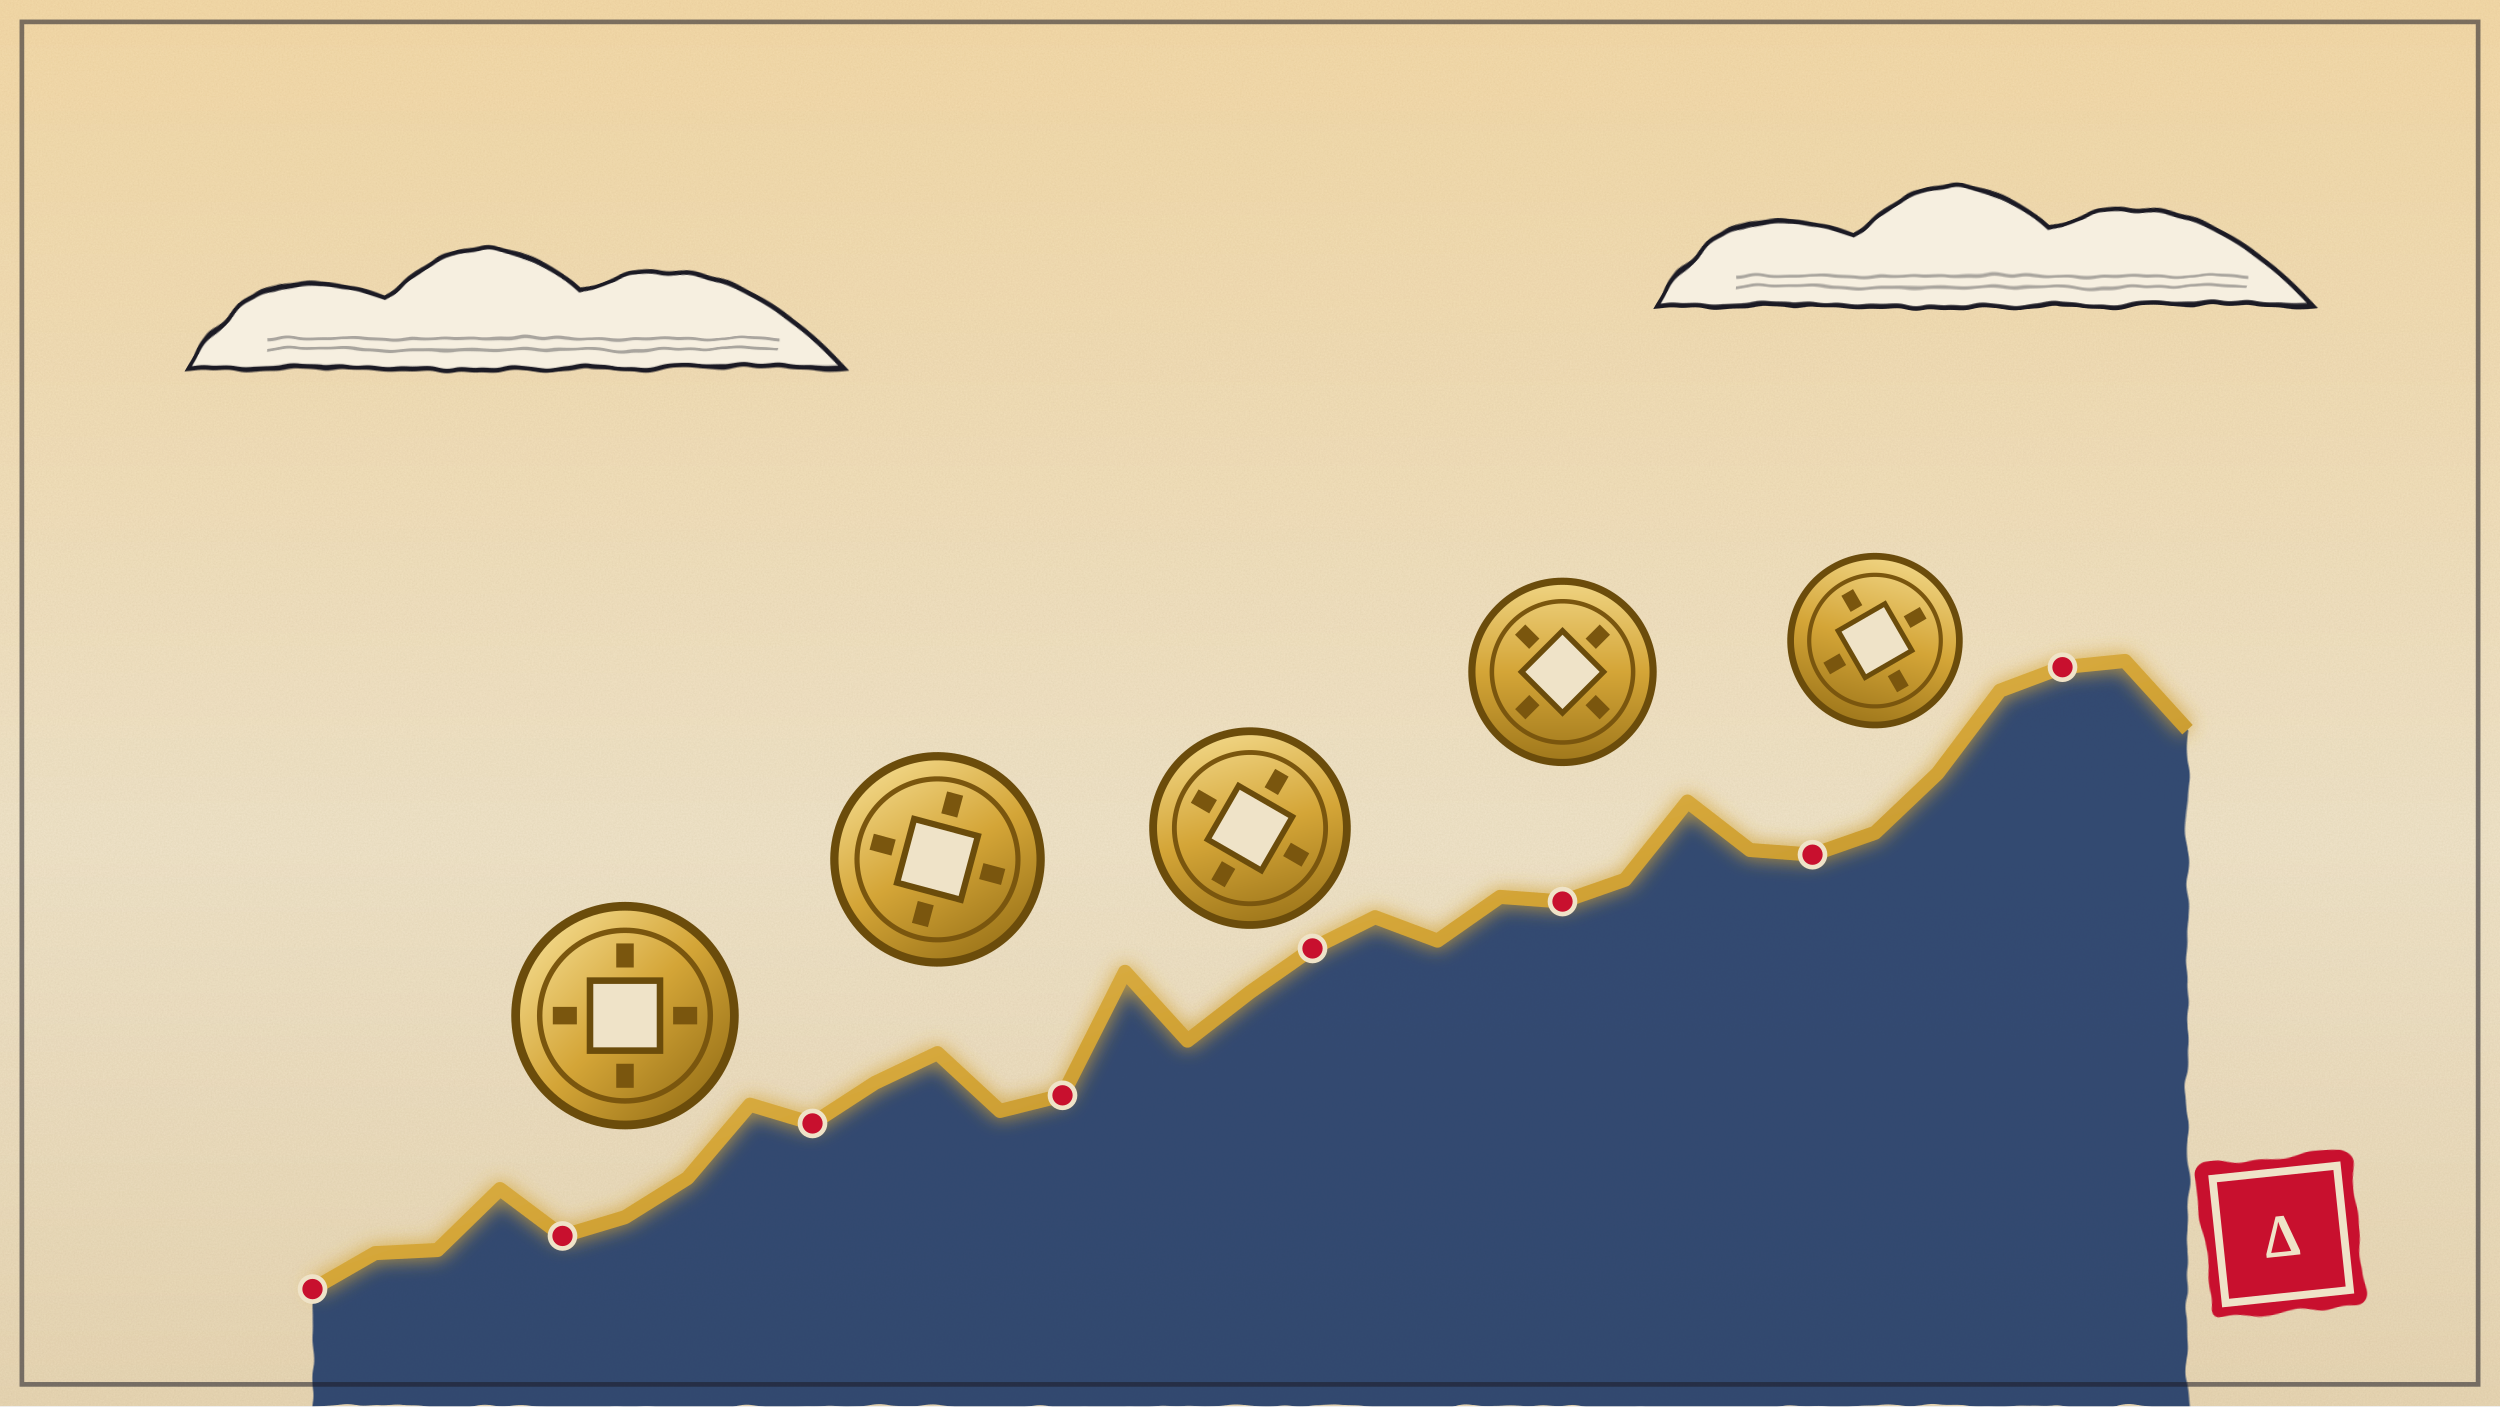
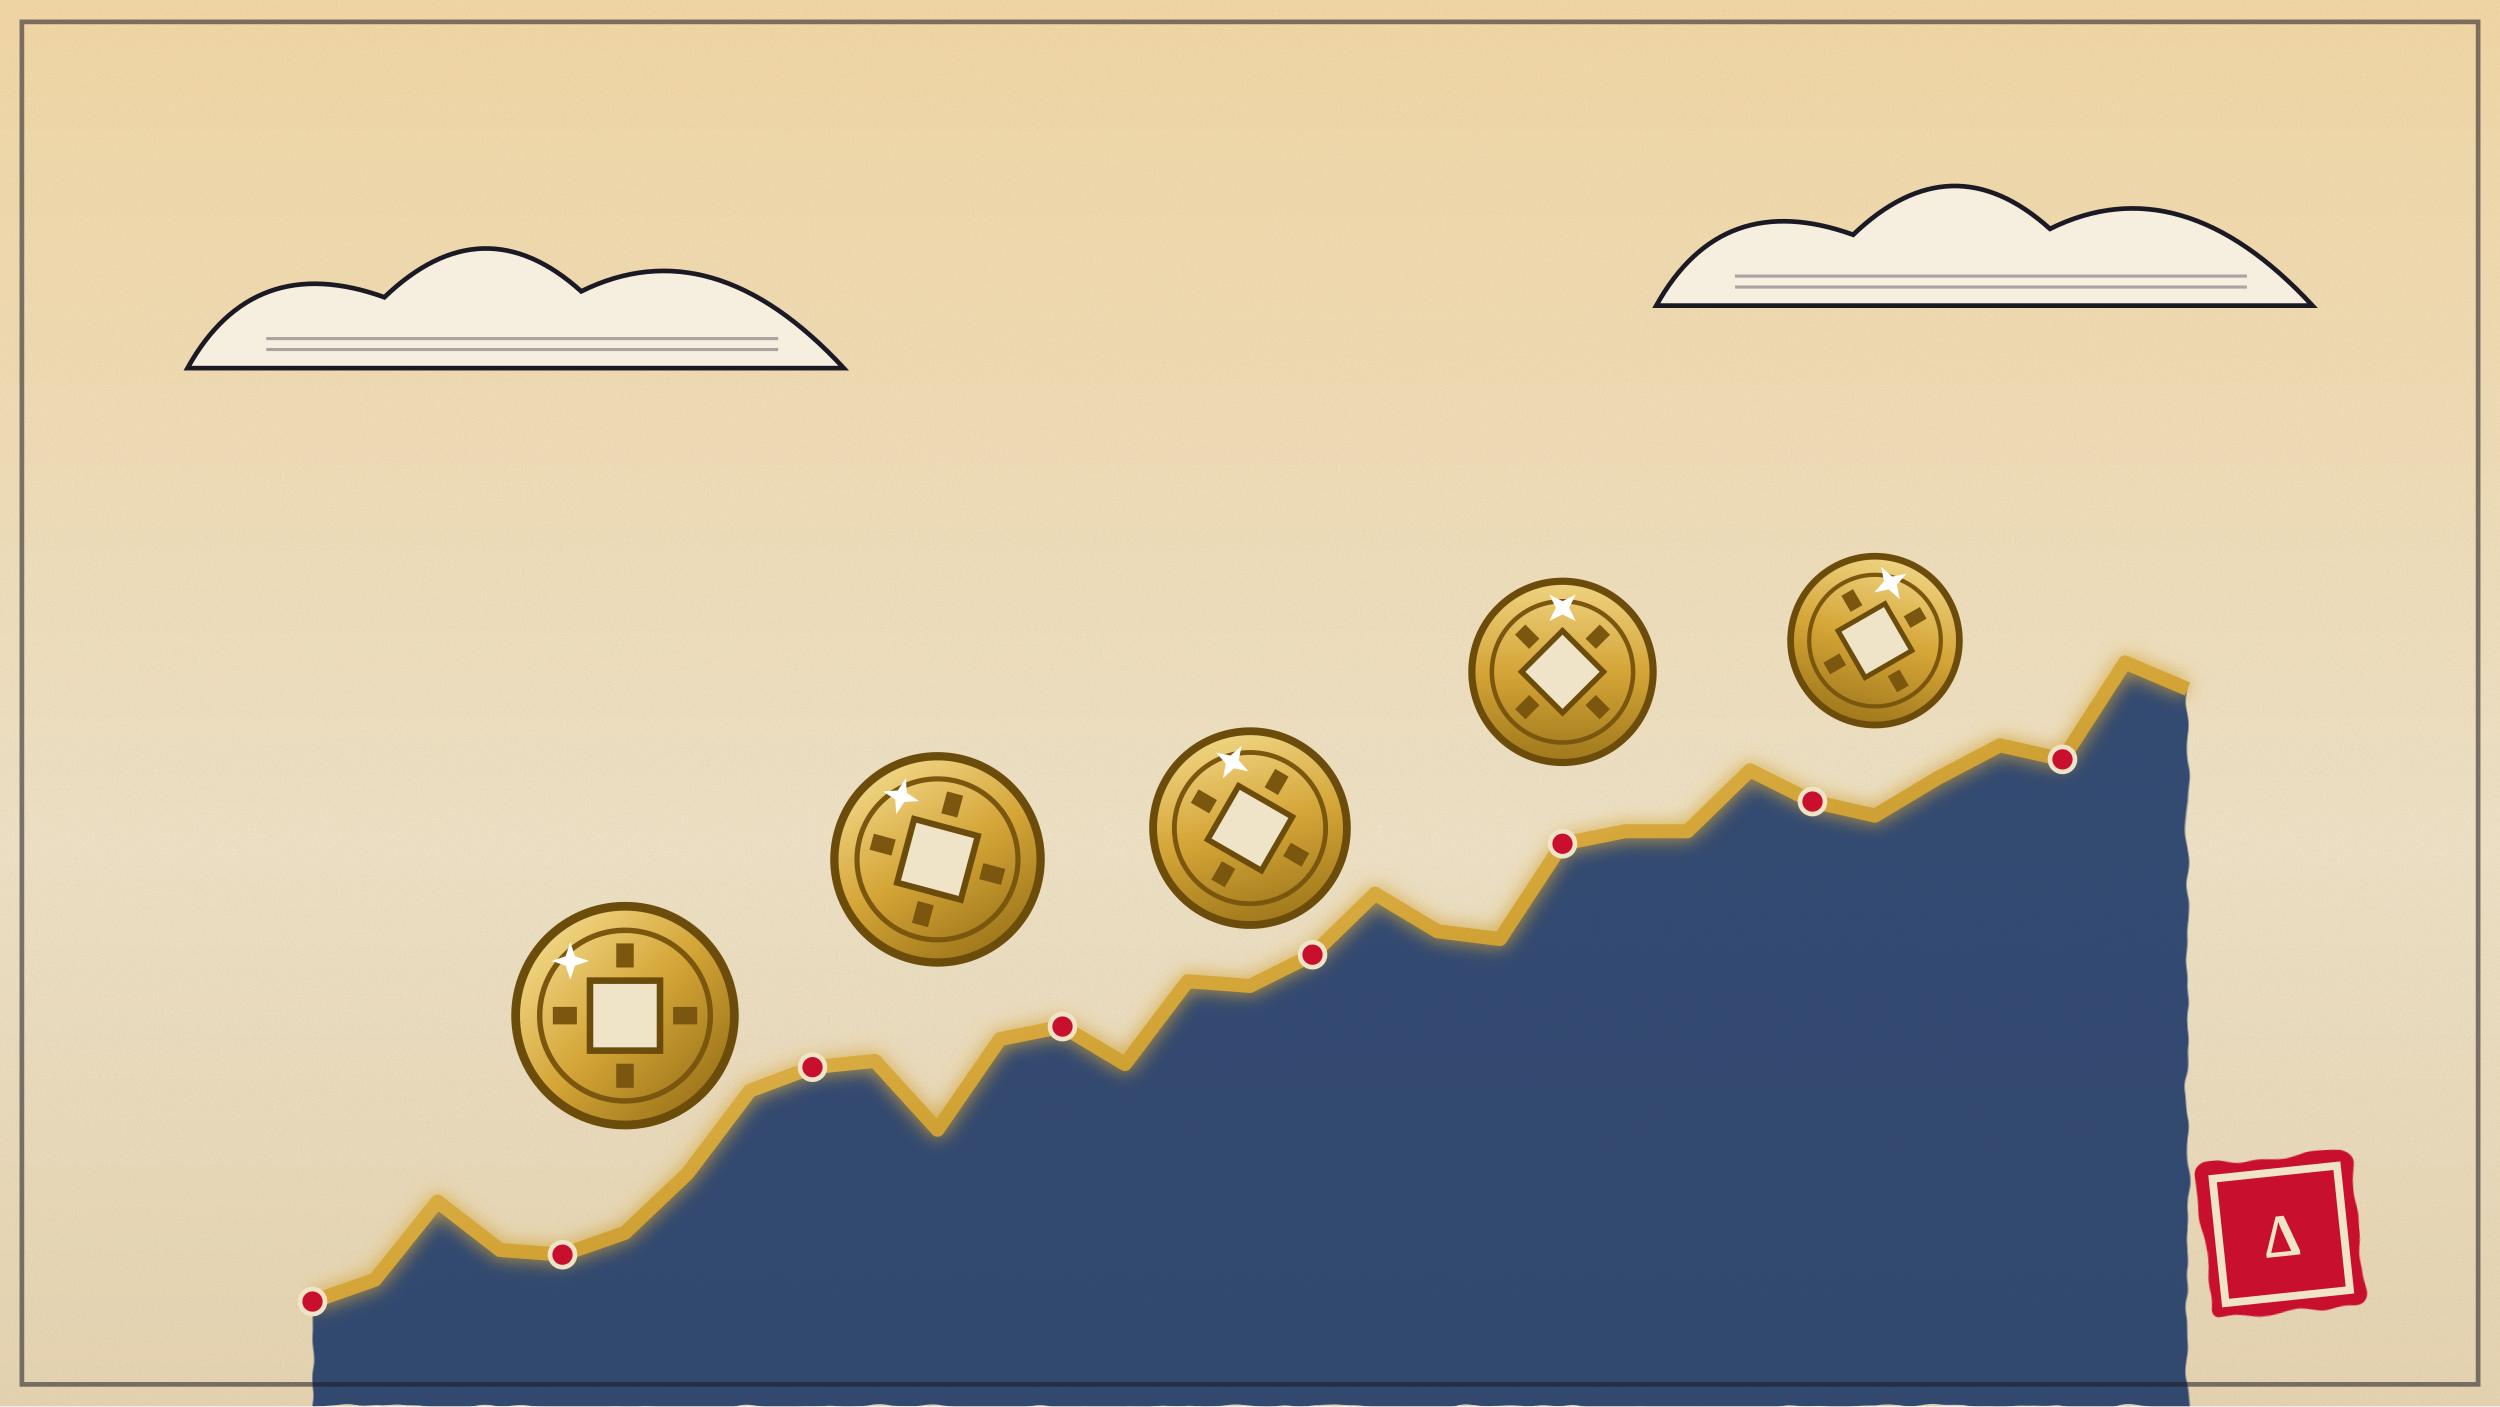
<svg xmlns="http://www.w3.org/2000/svg" viewBox="0 0 1600 900" preserveAspectRatio="xMidYMid slice">
+   <style>
+ .wv{animation:wv var(--t,9s) ease-in-out infinite alternate;animation-delay:var(--d,0s)}
+ @keyframes wv{0%{transform:translate(-26px,0)}50%{transform:translate(0,-9px)}100%{transform:translate(26px,3px)}}
+ .cl{transform-box:fill-box;transform-origin:20% 90%;animation:cl 2.4s ease-in-out infinite alternate;animation-delay:var(--d,0s)}
+ @keyframes cl{0%{transform:rotate(-14deg) scale(.88)}100%{transform:rotate(10deg) scale(1.08)}}
+ .curl{transform-box:fill-box;transform-origin:10% 100%;animation:curl 7s ease-in-out infinite alternate}
+ @keyframes curl{0%{transform:rotate(-1.6deg) scale(.985)}100%{transform:rotate(1.8deg) scale(1.025)}}
+ .halo{transform-box:fill-box;transform-origin:center;animation:halo 4.5s ease-in-out infinite}
+ @keyframes halo{0%,100%{opacity:.18;transform:scale(1)}50%{opacity:.42;transform:scale(1.12)}}
+ .ray{transform-box:view-box;animation:ray 60s linear infinite}@keyframes ray{to{transform:rotate(360deg)}}
+ .cld{animation:cld var(--t,30s) ease-in-out infinite alternate;animation-delay:var(--d,0s)}@keyframes cld{0%{transform:translateX(-50px)}100%{transform:translateX(70px)}}
+ .cn{transform-box:fill-box;transform-origin:center;animation:cnf var(--t,4s) ease-in-out infinite alternate,cns var(--s,3.2s) ease-in-out infinite;animation-delay:var(--d,0s)}
+ @keyframes cnf{0%{translate:0 -14px}100%{translate:0 14px}}@keyframes cns{0%,100%{scale:1 1}50%{scale:.16 1}}
+ .cr{animation:cr var(--t,16s) ease-in-out infinite alternate;animation-delay:var(--d,0s)}@keyframes cr{0%{transform:translate(-90px,20px)}100%{transform:translate(120px,-30px)}}
+ .wl{transform-box:fill-box;transform-origin:100% 80%;animation:wl 1.3s ease-in-out infinite alternate}.wr{transform-box:fill-box;transform-origin:0% 85%;animation:wr 1.3s ease-in-out infinite alternate}
+ @keyframes wl{0%{transform:scaleY(1) rotate(0)}100%{transform:scaleY(-.55) rotate(-6deg)}}@keyframes wr{0%{transform:scaleY(1) rotate(0)}100%{transform:scaleY(-.5) rotate(6deg)}}
+ .ln{transform-box:fill-box;transform-origin:50% 0;animation:ln var(--t,3.4s) ease-in-out infinite alternate;animation-delay:var(--d,0s)}@keyframes ln{0%{transform:rotate(-7deg)}100%{transform:rotate(7deg)}}
+ .lg{animation:lg 1.8s ease-in-out infinite alternate;animation-delay:var(--d,0s)}@keyframes lg{0%{opacity:.35}100%{opacity:1}}
+ .st{animation:st var(--t,3s) ease-in-out infinite alternate;animation-delay:var(--d,0s)}@keyframes st{0%{opacity:.1}100%{opacity:1}}
+ .br{transform-box:view-box;animation:br 6s ease-in-out infinite alternate}@keyframes br{0%{transform:rotate(-.8deg)}100%{transform:rotate(1deg)}}
+ .fl{transform-box:fill-box;transform-origin:center;animation:fl 3s ease-in-out infinite alternate;animation-delay:var(--d,0s)}@keyframes fl{0%{transform:scale(.86) rotate(-12deg)}100%{transform:scale(1.08) rotate(12deg)}}
+ .pt{animation:pt var(--t,12s) linear infinite;animation-delay:var(--d,0s)}
+ @keyframes pt{0%{transform:translate(0,-80px) rotate(0)}25%{transform:translate(70px,160px) rotate(140deg)}50%{transform:translate(-20px,420px) rotate(260deg)}75%{transform:translate(90px,700px) rotate(400deg)}100%{transform:translate(30px,1000px) rotate(540deg)}}
+ .pti{transform-box:fill-box;transform-origin:center;animation:pti 1.6s ease-in-out infinite alternate}@keyframes pti{0%{scale:1 1}100%{scale:.25 1}}
+ .kin{stroke-dasharray:420;animation:kin 5s ease-in-out infinite;animation-delay:var(--d,0s)}@keyframes kin{0%{stroke-dashoffset:420;opacity:.4}45%,80%{stroke-dashoffset:0;opacity:1}100%{stroke-dashoffset:0;opacity:.55}}
+ .ens{stroke-dasharray:2400;animation:ens 7s cubic-bezier(.6,0,.2,1) infinite}@keyframes ens{0%{stroke-dashoffset:2400}40%,85%{stroke-dashoffset:0}100%{stroke-dashoffset:-2400}}
+ .rid{stroke-dasharray:3000;animation:rid 6s ease-in-out infinite}@keyframes rid{0%{stroke-dashoffset:3000}55%,90%{stroke-dashoffset:0}100%{stroke-dashoffset:0;opacity:.3}}
+ .dot{transform-box:fill-box;transform-origin:center;animation:dot 1.6s ease-in-out infinite alternate;animation-delay:var(--d,0s)}@keyframes dot{0%{transform:scale(.7)}100%{transform:scale(1.35)}}
+ .hk{transform-box:fill-box;transform-origin:center;animation:hk 5s ease-in-out infinite;animation-delay:var(--d,0s)}@keyframes hk{0%,80%,100%{transform:scale(1)}86%{transform:scale(1.18) rotate(4deg)}92%{transform:scale(.96)}}
+ .wr8{animation:wr8 7s steps(1) infinite;animation-delay:var(--d,0s);opacity:0}@keyframes wr8{0%{opacity:0}10%,90%{opacity:1}100%{opacity:0}}
+ .mist{animation:mist 20s ease-in-out infinite alternate}@keyframes mist{0%{transform:translateX(-120px);opacity:.25}100%{transform:translateX(140px);opacity:.55}}
+ .spark{transform-box:fill-box;transform-origin:center;animation:spark 2.6s ease-in-out infinite;animation-delay:var(--d,0s)}@keyframes spark{0%,100%{opacity:0;transform:scale(.2) rotate(0)}50%{opacity:1;transform:scale(1) rotate(90deg)}}
+ .swim{animation:swim var(--t,14s) ease-in-out infinite alternate;animation-delay:var(--d,0s)}@keyframes swim{0%{transform:translate(-60px,10px)}100%{transform:translate(80px,-10px)}}
+ @media (prefers-reduced-motion:reduce){*{animation:none!important}}
+ </style>
  <defs>
    <filter id="paper" x="0" y="0" width="100%" height="100%">
      <feTurbulence type="fractalNoise" baseFrequency=".9" numOctaves="3" seed="4" result="n" />
      <feColorMatrix in="n" type="matrix" values="0 0 0 0 .45  0 0 0 0 .36  0 0 0 0 .2  0 0 0 .16 0" />
      <feComposite in2="SourceGraphic" operator="in" />
      <feBlend in="SourceGraphic" mode="multiply" />
    </filter>
    <filter id="rough" x="-5%" y="-5%" width="110%" height="110%">
      <feTurbulence type="fractalNoise" baseFrequency=".035" numOctaves="2" seed="7" />
      <feDisplacementMap in="SourceGraphic" scale="7" />
    </filter>
-     <filter id="brush" x="-5%" y="-5%" width="110%" height="110%">
-       <feTurbulence type="fractalNoise" baseFrequency=".9 .05" numOctaves="2" seed="2" result="t" />
-       <feDisplacementMap in="SourceGraphic" in2="t" scale="9" />
-     </filter>
    <filter id="glow">
      <feGaussianBlur stdDeviation="6" result="b" />
      <feMerge>
        <feMergeNode in="b" />
        <feMergeNode in="SourceGraphic" />
      </feMerge>
+     </filter>
+     <filter id="blur" x="-100%" y="-300%" width="300%" height="700%">
+       <feGaussianBlur stdDeviation="30" />
    </filter>
    <pattern id="seig" width="80" height="40" patternUnits="userSpaceOnUse">
      <rect width="80" height="40" fill="#1f3a68" />
      <circle cx="0" cy="40" r="38" fill="#2f5d8f" stroke="#f6efe0" stroke-opacity=".55" stroke-width="2" />
      <circle cx="0" cy="40" r="30" fill="#1f3a68" stroke="#f6efe0" stroke-opacity=".55" stroke-width="2" />
      <circle cx="0" cy="40" r="22" fill="#2f5d8f" stroke="#f6efe0" stroke-opacity=".55" stroke-width="2" />
      <circle cx="0" cy="40" r="14" fill="#1f3a68" stroke="#f6efe0" stroke-opacity=".55" stroke-width="2" />
      <circle cx="0" cy="40" r="6" fill="#2f5d8f" stroke="#f6efe0" stroke-opacity=".55" stroke-width="2" />
      <circle cx="80" cy="40" r="38" fill="#2f5d8f" stroke="#f6efe0" stroke-opacity=".55" stroke-width="2" />
      <circle cx="80" cy="40" r="30" fill="#1f3a68" stroke="#f6efe0" stroke-opacity=".55" stroke-width="2" />
      <circle cx="80" cy="40" r="22" fill="#2f5d8f" stroke="#f6efe0" stroke-opacity=".55" stroke-width="2" />
      <circle cx="80" cy="40" r="14" fill="#1f3a68" stroke="#f6efe0" stroke-opacity=".55" stroke-width="2" />
      <circle cx="80" cy="40" r="6" fill="#2f5d8f" stroke="#f6efe0" stroke-opacity=".55" stroke-width="2" />
      <circle cx="40" cy="20" r="38" fill="#2f5d8f" stroke="#f6efe0" stroke-opacity=".55" stroke-width="2" />
      <circle cx="40" cy="20" r="30" fill="#1f3a68" stroke="#f6efe0" stroke-opacity=".55" stroke-width="2" />
      <circle cx="40" cy="20" r="22" fill="#2f5d8f" stroke="#f6efe0" stroke-opacity=".55" stroke-width="2" />
      <circle cx="40" cy="20" r="14" fill="#1f3a68" stroke="#f6efe0" stroke-opacity=".55" stroke-width="2" />
      <circle cx="40" cy="20" r="6" fill="#2f5d8f" stroke="#f6efe0" stroke-opacity=".55" stroke-width="2" />
      <circle cx="40" cy="60" r="38" fill="#2f5d8f" stroke="#f6efe0" stroke-opacity=".55" stroke-width="2" />
      <circle cx="40" cy="60" r="30" fill="#1f3a68" stroke="#f6efe0" stroke-opacity=".55" stroke-width="2" />
      <circle cx="40" cy="60" r="22" fill="#2f5d8f" stroke="#f6efe0" stroke-opacity=".55" stroke-width="2" />
      <circle cx="40" cy="60" r="14" fill="#1f3a68" stroke="#f6efe0" stroke-opacity=".55" stroke-width="2" />
      <circle cx="40" cy="60" r="6" fill="#2f5d8f" stroke="#f6efe0" stroke-opacity=".55" stroke-width="2" />
      <circle cx="0" cy="0" r="38" fill="#2f5d8f" stroke="#f6efe0" stroke-opacity=".55" stroke-width="2" />
      <circle cx="0" cy="0" r="30" fill="#1f3a68" stroke="#f6efe0" stroke-opacity=".55" stroke-width="2" />
      <circle cx="0" cy="0" r="22" fill="#2f5d8f" stroke="#f6efe0" stroke-opacity=".55" stroke-width="2" />
      <circle cx="0" cy="0" r="14" fill="#1f3a68" stroke="#f6efe0" stroke-opacity=".55" stroke-width="2" />
      <circle cx="0" cy="0" r="6" fill="#2f5d8f" stroke="#f6efe0" stroke-opacity=".55" stroke-width="2" />
      <circle cx="80" cy="0" r="38" fill="#2f5d8f" stroke="#f6efe0" stroke-opacity=".55" stroke-width="2" />
      <circle cx="80" cy="0" r="30" fill="#1f3a68" stroke="#f6efe0" stroke-opacity=".55" stroke-width="2" />
      <circle cx="80" cy="0" r="22" fill="#2f5d8f" stroke="#f6efe0" stroke-opacity=".55" stroke-width="2" />
      <circle cx="80" cy="0" r="14" fill="#1f3a68" stroke="#f6efe0" stroke-opacity=".55" stroke-width="2" />
      <circle cx="80" cy="0" r="6" fill="#2f5d8f" stroke="#f6efe0" stroke-opacity=".55" stroke-width="2" />
+       <animateTransform attributeName="patternTransform" type="translate" from="0 0" to="80 0" dur="9s" repeatCount="indefinite" />
    </pattern>
    <pattern id="asa" width="60" height="60" patternUnits="userSpaceOnUse">
      <path d="M30 0v60M0 30h60" stroke="#d4a537" stroke-opacity=".18" />
    </pattern>
-     <linearGradient id="gold" x1="0" y1="0" x2="1" y2="1">
+     <linearGradient id="gold" x1="0" y1="0" x2="1" y2="1" spreadMethod="reflect">
      <stop offset="0" stop-color="#fbe7a1" />
      <stop offset=".5" stop-color="#d4a537" />
      <stop offset="1" stop-color="#8a6510" />
+       <animateTransform attributeName="gradientTransform" type="translate" values="-0.6 -0.6;0.6 0.6;-0.6 -0.6" dur="4s" repeatCount="indefinite" />
    </linearGradient>
    <linearGradient id="dawn" x1="0" y1="0" x2="0" y2="1">
-       <stop offset="0" stop-color="#f3d9a8" />
+       <stop offset="0" stop-color="#f3d9a8">
+         <animate attributeName="stop-color" values="#f3d9a8;#f6c9a0;#f3d9a8" dur="12s" repeatCount="indefinite" />
+       </stop>
      <stop offset=".6" stop-color="#efe3c8" />
      <stop offset="1" stop-color="#e7d6b4" />
    </linearGradient>
    <linearGradient id="night" x1="0" y1="0" x2="0" y2="1">
      <stop offset="0" stop-color="#0e1630" />
      <stop offset="1" stop-color="#22365e" />
    </linearGradient>
+     <radialGradient id="sunhalo">
+       <stop offset="0" stop-color="#ffcf6b" stop-opacity=".9" />
+       <stop offset="1" stop-color="#ffcf6b" stop-opacity="0" />
+     </radialGradient>
  </defs>
  <rect width="1600" height="900" fill="url(#dawn)" filter="url(#paper)" />
-   <g transform="translate(120 160)" filter="url(#rough)">
-     <path d="M0 75.6 Q42.0 0 126.0 30.24 Q189.0 -30.24 252.0 26.46 Q336.0 -15.12 420 75.6 Z" fill="#f6efe0" stroke="#1b1a24" stroke-width="3" />
-     <path d="M50.4 56.7 H378.0" stroke="#1b1a24" stroke-opacity=".35" stroke-width="2" />
-     <path d="M50.4 63.7 H378.0" stroke="#1b1a24" stroke-opacity=".35" stroke-width="2" />
-   </g>
-   <g transform="translate(1060 120)" filter="url(#rough)">
-     <path d="M0 75.6 Q42.0 0 126.0 30.24 Q189.0 -30.24 252.0 26.46 Q336.0 -15.12 420 75.6 Z" fill="#f6efe0" stroke="#1b1a24" stroke-width="3" />
-     <path d="M50.4 56.7 H378.0" stroke="#1b1a24" stroke-opacity=".35" stroke-width="2" />
-     <path d="M50.4 63.7 H378.0" stroke="#1b1a24" stroke-opacity=".35" stroke-width="2" />
-   </g>
-   <g transform="translate(400 650) rotate(0)" opacity="1">
-     <circle r="70" fill="url(#gold)" stroke="#6b4c0b" stroke-width="5.6" />
-     <circle r="54.6" fill="none" stroke="#7a560e" stroke-width="3.5" />
-     <rect x="-22.4" y="-22.4" width="44.8" height="44.8" fill="#efe3c8" stroke="#6b4c0b" stroke-width="4.2" />
-     <g fill="#7a560e">
-       <rect x="-5.6" y="-46.2" width="11.2" height="15.4" />
-       <rect x="-5.6" y="30.8" width="11.2" height="15.4" />
-       <rect x="-46.2" y="-5.6" width="15.4" height="11.2" />
-       <rect x="30.8" y="-5.6" width="15.4" height="11.2" />
-     </g>
-   </g>
-   <g transform="translate(600 550) rotate(15)" opacity="1">
-     <circle r="66" fill="url(#gold)" stroke="#6b4c0b" stroke-width="5.3" />
-     <circle r="51.5" fill="none" stroke="#7a560e" stroke-width="3.3" />
-     <rect x="-21.12" y="-21.12" width="42.24" height="42.24" fill="#efe3c8" stroke="#6b4c0b" stroke-width="4.0" />
-     <g fill="#7a560e">
-       <rect x="-5.3" y="-43.6" width="10.6" height="14.5" />
-       <rect x="-5.3" y="29.0" width="10.6" height="14.5" />
-       <rect x="-43.6" y="-5.3" width="14.5" height="10.6" />
-       <rect x="29.0" y="-5.3" width="14.5" height="10.6" />
-     </g>
-   </g>
-   <g transform="translate(800 530) rotate(30)" opacity="1">
-     <circle r="62" fill="url(#gold)" stroke="#6b4c0b" stroke-width="5.0" />
-     <circle r="48.4" fill="none" stroke="#7a560e" stroke-width="3.1" />
-     <rect x="-19.84" y="-19.84" width="39.68" height="39.68" fill="#efe3c8" stroke="#6b4c0b" stroke-width="3.7" />
-     <g fill="#7a560e">
-       <rect x="-5.0" y="-40.9" width="9.9" height="13.6" />
-       <rect x="-5.0" y="27.3" width="9.9" height="13.6" />
-       <rect x="-40.9" y="-5.0" width="13.6" height="9.9" />
-       <rect x="27.3" y="-5.0" width="13.6" height="9.9" />
-     </g>
-   </g>
-   <g transform="translate(1000 430) rotate(45)" opacity="1">
-     <circle r="58" fill="url(#gold)" stroke="#6b4c0b" stroke-width="4.6" />
-     <circle r="45.2" fill="none" stroke="#7a560e" stroke-width="2.9" />
-     <rect x="-18.56" y="-18.56" width="37.12" height="37.12" fill="#efe3c8" stroke="#6b4c0b" stroke-width="3.5" />
-     <g fill="#7a560e">
-       <rect x="-4.6" y="-38.3" width="9.3" height="12.8" />
-       <rect x="-4.6" y="25.5" width="9.3" height="12.8" />
-       <rect x="-38.3" y="-4.6" width="12.8" height="9.3" />
-       <rect x="25.5" y="-4.6" width="12.8" height="9.3" />
-     </g>
-   </g>
-   <g transform="translate(1200 410) rotate(60)" opacity="1">
-     <circle r="54" fill="url(#gold)" stroke="#6b4c0b" stroke-width="4.3" />
-     <circle r="42.1" fill="none" stroke="#7a560e" stroke-width="2.7" />
-     <rect x="-17.28" y="-17.28" width="34.56" height="34.56" fill="#efe3c8" stroke="#6b4c0b" stroke-width="3.2" />
-     <g fill="#7a560e">
-       <rect x="-4.3" y="-35.6" width="8.6" height="11.9" />
-       <rect x="-4.3" y="23.8" width="8.6" height="11.9" />
-       <rect x="-35.6" y="-4.3" width="11.9" height="8.6" />
-       <rect x="23.8" y="-4.3" width="11.9" height="8.6" />
-     </g>
-   </g>
-   <path d="M200 825 L240 802 L280 800 L320 761 L360 791 L400 779 L440 754 L480 707 L520 719 L560 693 L600 674 L640 711 L680 701 L720 622 L760 666 L800 635 L840 607 L880 587 L920 602 L960 574 L1000 577 L1040 563 L1080 513 L1120 544 L1160 547 L1200 533 L1240 495 L1280 442 L1320 427 L1360 423 L1400 467 L1400 1020 L200 1020 Z" fill="#1f3a68" opacity=".9" filter="url(#rough)" />
-   <path d="M200 825 L240 802 L280 800 L320 761 L360 791 L400 779 L440 754 L480 707 L520 719 L560 693 L600 674 L640 711 L680 701 L720 622 L760 666 L800 635 L840 607 L880 587 L920 602 L960 574 L1000 577 L1040 563 L1080 513 L1120 544 L1160 547 L1200 533 L1240 495 L1280 442 L1320 427 L1360 423 L1400 467" stroke="url(#gold)" stroke-width="9" fill="none" stroke-linejoin="round" filter="url(#glow)" />
-   <circle cx="200" cy="825" r="8" fill="#c8102e" stroke="#efe3c8" stroke-width="3" />
-   <circle cx="360" cy="791" r="8" fill="#c8102e" stroke="#efe3c8" stroke-width="3" />
-   <circle cx="520" cy="719" r="8" fill="#c8102e" stroke="#efe3c8" stroke-width="3" />
-   <circle cx="680" cy="701" r="8" fill="#c8102e" stroke="#efe3c8" stroke-width="3" />
-   <circle cx="840" cy="607" r="8" fill="#c8102e" stroke="#efe3c8" stroke-width="3" />
-   <circle cx="1000" cy="577" r="8" fill="#c8102e" stroke="#efe3c8" stroke-width="3" />
-   <circle cx="1160" cy="547" r="8" fill="#c8102e" stroke="#efe3c8" stroke-width="3" />
-   <circle cx="1320" cy="427" r="8" fill="#c8102e" stroke="#efe3c8" stroke-width="3" />
+   <g class="cld" style="--t:32s;--d:0s">
+     <g transform="translate(120 160)">
+       <path d="M0 75.6 Q42.0 0 126.0 30.24 Q189.0 -30.24 252.0 26.46 Q336.0 -15.12 420 75.6 Z" fill="#f6efe0" stroke="#1b1a24" stroke-width="3" />
+       <path d="M50.4 56.7 H378.0" stroke="#1b1a24" stroke-opacity=".35" stroke-width="2" />
+       <path d="M50.4 63.7 H378.0" stroke="#1b1a24" stroke-opacity=".35" stroke-width="2" />
+     </g>
+   </g>
+   <g class="cld" style="--t:26s;--d:-10s">
+     <g transform="translate(1060 120)">
+       <path d="M0 75.6 Q42.0 0 126.0 30.24 Q189.0 -30.24 252.0 26.46 Q336.0 -15.12 420 75.6 Z" fill="#f6efe0" stroke="#1b1a24" stroke-width="3" />
+       <path d="M50.4 56.7 H378.0" stroke="#1b1a24" stroke-opacity=".35" stroke-width="2" />
+       <path d="M50.4 63.7 H378.0" stroke="#1b1a24" stroke-opacity=".35" stroke-width="2" />
+     </g>
+   </g>
+   <g transform="translate(400 650) rotate(0)" opacity="1.00">
+     <g class="cn" style="--t:3.6s;--s:3.9s;--d:-3.2s">
+       <circle r="70" fill="url(#gold)" stroke="#6b4c0b" stroke-width="5.6" />
+       <circle r="54.6" fill="none" stroke="#7a560e" stroke-width="3.5" />
+       <rect x="-22.4" y="-22.4" width="44.8" height="44.8" fill="#efe3c8" stroke="#6b4c0b" stroke-width="4.2" />
+       <g fill="#7a560e">
+         <rect x="-5.6" y="-46.2" width="11.2" height="15.4" />
+         <rect x="-5.6" y="30.8" width="11.2" height="15.4" />
+         <rect x="-46.2" y="-5.6" width="15.4" height="11.2" />
+         <rect x="30.8" y="-5.6" width="15.4" height="11.2" />
+       </g>
+       <path class="spark" style="--d:1.7s" d="M-38 -38 l3 -9 l3 9 l9 3 l-9 3 l-3 9 l-3 -9 l-9 -3 z" fill="#fff" />
+     </g>
+   </g>
+   <g transform="translate(600 550) rotate(15)" opacity="1.00">
+     <g class="cn" style="--t:4.6s;--s:4.1s;--d:-3.4s">
+       <circle r="66" fill="url(#gold)" stroke="#6b4c0b" stroke-width="5.3" />
+       <circle r="51.5" fill="none" stroke="#7a560e" stroke-width="3.3" />
+       <rect x="-21.1" y="-21.1" width="42.2" height="42.2" fill="#efe3c8" stroke="#6b4c0b" stroke-width="4.0" />
+       <g fill="#7a560e">
+         <rect x="-5.3" y="-43.6" width="10.6" height="14.5" />
+         <rect x="-5.3" y="29.0" width="10.6" height="14.5" />
+         <rect x="-43.6" y="-5.3" width="14.5" height="10.6" />
+         <rect x="29.0" y="-5.3" width="14.5" height="10.6" />
+       </g>
+       <path class="spark" style="--d:2.4s" d="M-36 -36 l3 -9 l3 9 l9 3 l-9 3 l-3 9 l-3 -9 l-9 -3 z" fill="#fff" />
+     </g>
+   </g>
+   <g transform="translate(800 530) rotate(30)" opacity="1.00">
+     <g class="cn" style="--t:3.4s;--s:3.0s;--d:-0.2s">
+       <circle r="62" fill="url(#gold)" stroke="#6b4c0b" stroke-width="5.0" />
+       <circle r="48.4" fill="none" stroke="#7a560e" stroke-width="3.1" />
+       <rect x="-19.8" y="-19.8" width="39.7" height="39.7" fill="#efe3c8" stroke="#6b4c0b" stroke-width="3.7" />
+       <g fill="#7a560e">
+         <rect x="-5.0" y="-40.9" width="9.9" height="13.6" />
+         <rect x="-5.0" y="27.3" width="9.9" height="13.6" />
+         <rect x="-40.9" y="-5.0" width="13.6" height="9.9" />
+         <rect x="27.3" y="-5.0" width="13.6" height="9.9" />
+       </g>
+       <path class="spark" style="--d:1.6s" d="M-34 -34 l3 -9 l3 9 l9 3 l-9 3 l-3 9 l-3 -9 l-9 -3 z" fill="#fff" />
+     </g>
+   </g>
+   <g transform="translate(1000 430) rotate(45)" opacity="1.00">
+     <g class="cn" style="--t:2.7s;--s:4.6s;--d:-1.6s">
+       <circle r="58" fill="url(#gold)" stroke="#6b4c0b" stroke-width="4.6" />
+       <circle r="45.2" fill="none" stroke="#7a560e" stroke-width="2.9" />
+       <rect x="-18.6" y="-18.6" width="37.1" height="37.1" fill="#efe3c8" stroke="#6b4c0b" stroke-width="3.5" />
+       <g fill="#7a560e">
+         <rect x="-4.6" y="-38.3" width="9.3" height="12.8" />
+         <rect x="-4.6" y="25.5" width="9.3" height="12.8" />
+         <rect x="-38.3" y="-4.6" width="12.8" height="9.3" />
+         <rect x="25.5" y="-4.6" width="12.8" height="9.3" />
+       </g>
+       <path class="spark" style="--d:3.0s" d="M-32 -32 l3 -9 l3 9 l9 3 l-9 3 l-3 9 l-3 -9 l-9 -3 z" fill="#fff" />
+     </g>
+   </g>
+   <g transform="translate(1200 410) rotate(60)" opacity="1.00">
+     <g class="cn" style="--t:3.3s;--s:4.2s;--d:-2.2s">
+       <circle r="54" fill="url(#gold)" stroke="#6b4c0b" stroke-width="4.3" />
+       <circle r="42.1" fill="none" stroke="#7a560e" stroke-width="2.7" />
+       <rect x="-17.3" y="-17.3" width="34.6" height="34.6" fill="#efe3c8" stroke="#6b4c0b" stroke-width="3.2" />
+       <g fill="#7a560e">
+         <rect x="-4.3" y="-35.6" width="8.6" height="11.9" />
+         <rect x="-4.3" y="23.8" width="8.6" height="11.9" />
+         <rect x="-35.6" y="-4.3" width="11.9" height="8.6" />
+         <rect x="23.8" y="-4.3" width="11.9" height="8.6" />
+       </g>
+       <path class="spark" style="--d:1.1s" d="M-30 -30 l3 -9 l3 9 l9 3 l-9 3 l-3 9 l-3 -9 l-9 -3 z" fill="#fff" />
+     </g>
+   </g>
+   <path d="M200 833 L240 819 L280 769 L320 800 L360 803 L400 789 L440 751 L480 698 L520 683 L560 679 L600 723 L640 665 L680 657 L720 681 L760 628 L800 631 L840 611 L880 572 L920 596 L960 601 L1000 540 L1040 532 L1080 532 L1120 493 L1160 513 L1200 522 L1240 498 L1280 477 L1320 486 L1360 424 L1400 441 L1400 1020 L200 1020 Z" fill="#1f3a68" opacity=".9" filter="url(#rough)" />
+   <path class="rid" d="M200 833 L240 819 L280 769 L320 800 L360 803 L400 789 L440 751 L480 698 L520 683 L560 679 L600 723 L640 665 L680 657 L720 681 L760 628 L800 631 L840 611 L880 572 L920 596 L960 601 L1000 540 L1040 532 L1080 532 L1120 493 L1160 513 L1200 522 L1240 498 L1280 477 L1320 486 L1360 424 L1400 441" stroke="url(#gold)" stroke-width="9" fill="none" stroke-linejoin="round" filter="url(#glow)" />
+   <circle class="dot" style="--d:0.0s" cx="200" cy="833" r="8" fill="#c8102e" stroke="#efe3c8" stroke-width="3" />
+   <circle class="dot" style="--d:-0.3s" cx="360" cy="803" r="8" fill="#c8102e" stroke="#efe3c8" stroke-width="3" />
+   <circle class="dot" style="--d:-0.6s" cx="520" cy="683" r="8" fill="#c8102e" stroke="#efe3c8" stroke-width="3" />
+   <circle class="dot" style="--d:-0.9s" cx="680" cy="657" r="8" fill="#c8102e" stroke="#efe3c8" stroke-width="3" />
+   <circle class="dot" style="--d:-1.2s" cx="840" cy="611" r="8" fill="#c8102e" stroke="#efe3c8" stroke-width="3" />
+   <circle class="dot" style="--d:-1.5s" cx="1000" cy="540" r="8" fill="#c8102e" stroke="#efe3c8" stroke-width="3" />
+   <circle class="dot" style="--d:-1.8s" cx="1160" cy="513" r="8" fill="#c8102e" stroke="#efe3c8" stroke-width="3" />
+   <circle class="dot" style="--d:-2.1s" cx="1320" cy="486" r="8" fill="#c8102e" stroke="#efe3c8" stroke-width="3" />
  <g transform="translate(1460 790) rotate(-6)">
-     <rect x="-50.0" y="-50.0" width="100" height="100" rx="8.0" fill="#c8102e" filter="url(#rough)" />
-     <rect x="-40.0" y="-40.0" width="80.0" height="80.0" fill="none" stroke="#efe3c8" stroke-width="5.0" />
-     <text y="14" text-anchor="middle" font-family="Noto Serif Armenian,serif" font-weight="700" font-size="36.0" fill="#efe3c8">Δ</text>
+     <g class="hk" style="--d:0s">
+       <rect x="-50.0" y="-50.0" width="100" height="100" rx="8.0" fill="#c8102e" filter="url(#rough)" />
+       <rect x="-40.0" y="-40.0" width="80.0" height="80.0" fill="none" stroke="#efe3c8" stroke-width="5.0" />
+       <text y="14" text-anchor="middle" font-family="Noto Serif Armenian,serif" font-weight="700" font-size="36.0" fill="#efe3c8">Δ</text>
+     </g>
  </g>
  <rect x="14" y="14" width="1572" height="872" fill="none" stroke="#1b1a24" stroke-width="3" opacity=".55" />
</svg>
